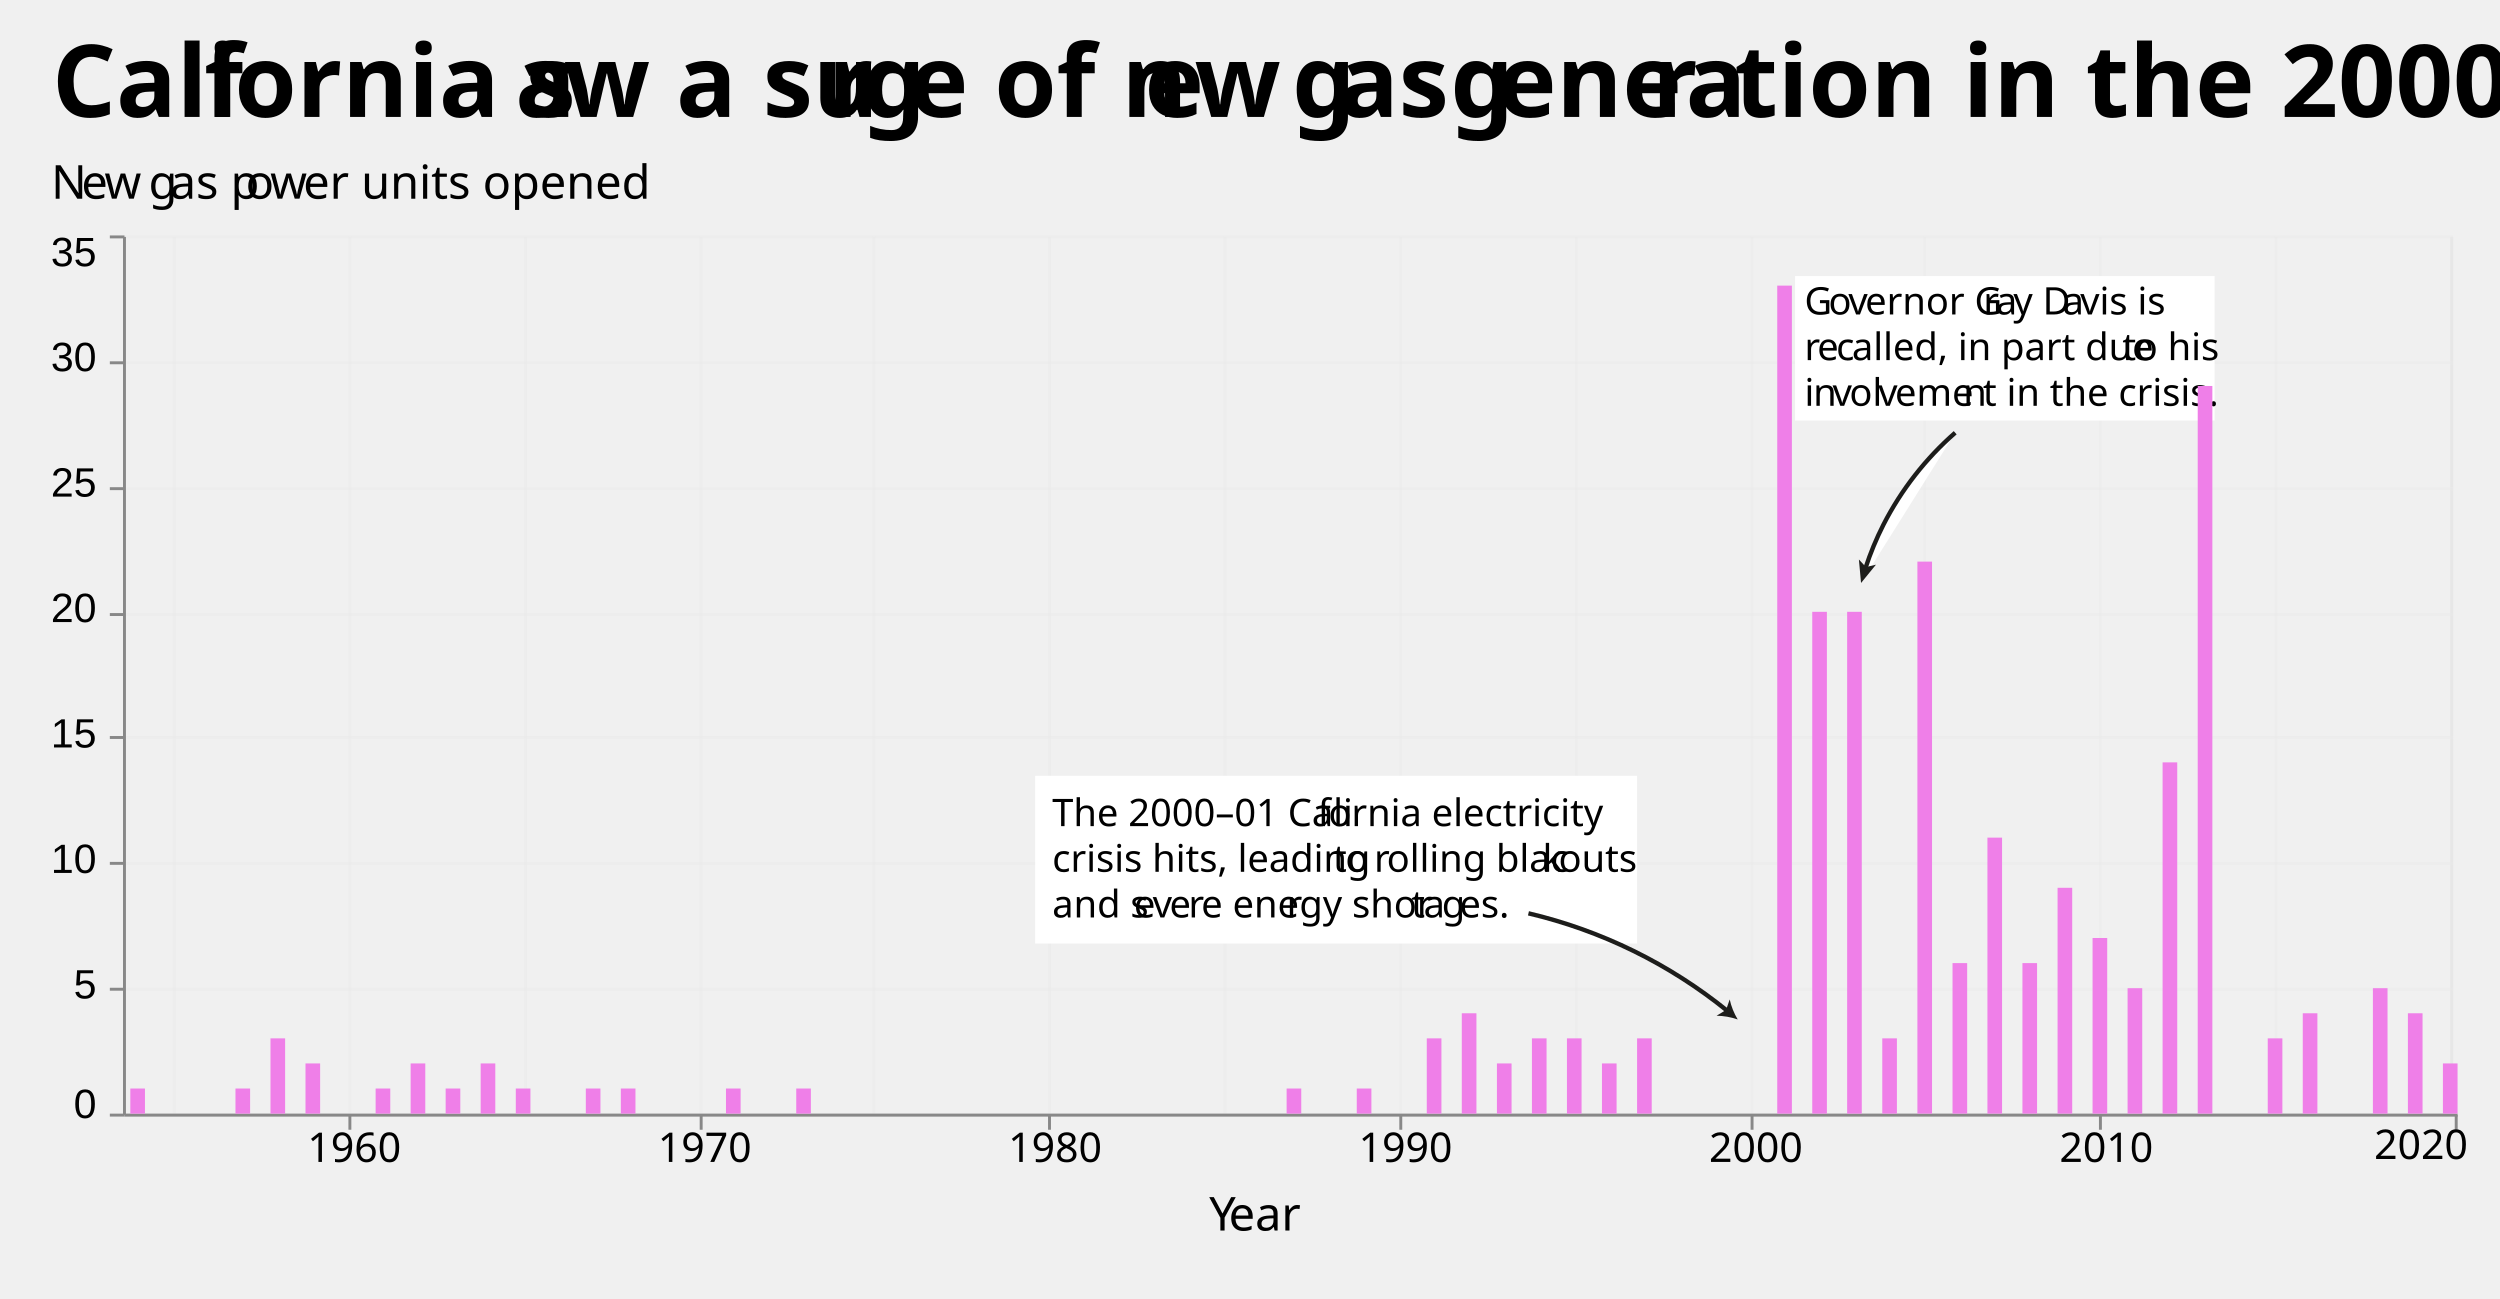
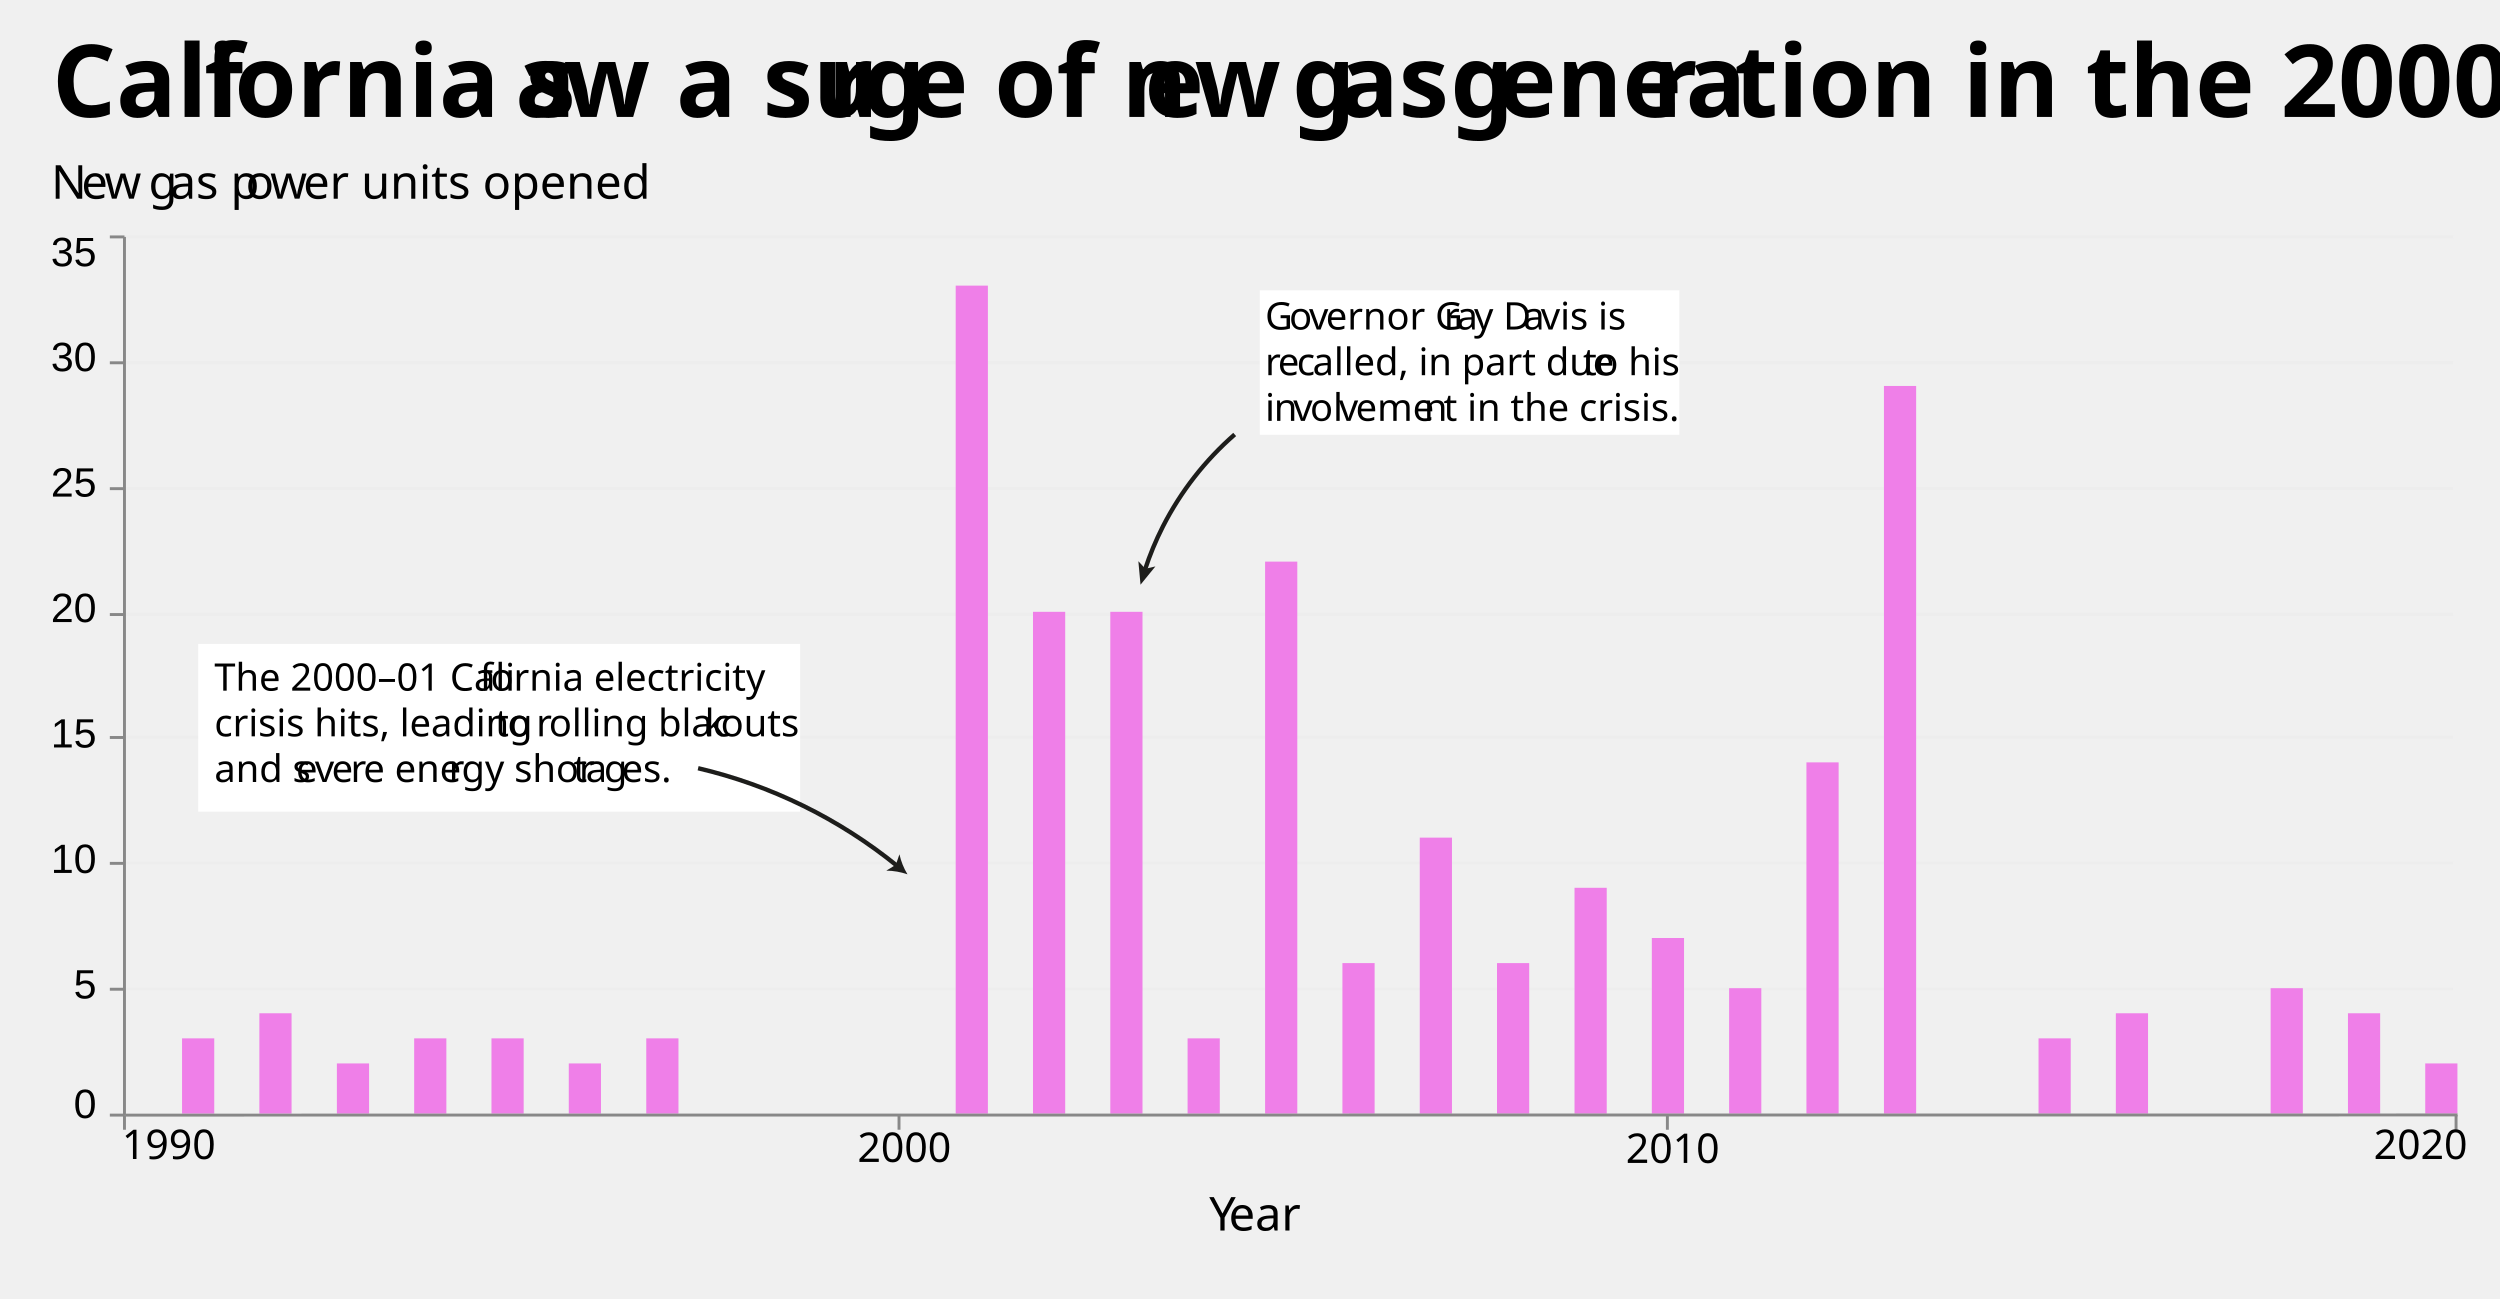
<svg xmlns="http://www.w3.org/2000/svg" id="Layer_1" data-name="Layer 1" viewBox="0 0 854.02 443.49">
  <defs>
-     <style>.cls-1,.cls-2,.cls-3,.cls-39,.cls-4,.cls-5{fill:none;}.cls-2{stroke:#eaeaea;}.cls-2,.cls-3,.cls-39,.cls-4,.cls-5,.cls-51{stroke-miterlimit:10;}.cls-2,.cls-3{opacity:0.5;}.cls-3,.cls-4{stroke:#ddd;}.cls-5{stroke:#888;}.cls-6,.cls-7,.cls-9{isolation:isolate;}.cls-6,.cls-9{font-size:14px;}.cls-27,.cls-6,.cls-7{font-family:Calibri;}.cls-7{font-size:16px;}.cls-8{letter-spacing:-0.07em;}.cls-9{font-family:ArialMT, Arial;}.cls-10{letter-spacing:0em;}.cls-11{letter-spacing:-0.02em;}.cls-12{letter-spacing:0em;}.cls-13{letter-spacing:-0.01em;}.cls-14{fill:#ef7fe8;}.cls-15{font-size:34.32px;font-family:Calibri-Bold, Calibri;font-weight:700;}.cls-16{letter-spacing:-0.02em;}.cls-17{letter-spacing:-0.01em;}.cls-18{letter-spacing:-0.01em;}.cls-19{letter-spacing:-0.01em;}.cls-20{letter-spacing:0em;}.cls-21{letter-spacing:0em;}.cls-22{letter-spacing:-0.02em;}.cls-23{letter-spacing:-0.01em;}.cls-24{letter-spacing:-0.02em;}.cls-25{letter-spacing:-0.01em;}.cls-26,.cls-51{fill:#fff;}.cls-27{font-size:13px;}.cls-28{letter-spacing:-0.02em;}.cls-29{letter-spacing:-0.01em;}.cls-30{letter-spacing:-0.02em;}.cls-31{letter-spacing:-0.03em;}.cls-32{letter-spacing:0em;}.cls-33{letter-spacing:-0.01em;}.cls-34{letter-spacing:-0.01em;}.cls-35{letter-spacing:-0.01em;}.cls-36{letter-spacing:-0.01em;}.cls-37{letter-spacing:-0.01em;}.cls-38{letter-spacing:0em;}.cls-39,.cls-51{stroke:#1d1d1b;stroke-width:1.5px;}.cls-40{fill:#1d1d1b;}.cls-41{letter-spacing:0em;}.cls-42{letter-spacing:-0.01em;}.cls-43{letter-spacing:-0.02em;}.cls-44{letter-spacing:-0.02em;}.cls-45{letter-spacing:-0.01em;}.cls-46{letter-spacing:-0.01em;}.cls-47{letter-spacing:-0.02em;}.cls-48{letter-spacing:-0.01em;}.cls-49{letter-spacing:0em;}.cls-50{letter-spacing:-0.01em;}</style>
+     <style>.cls-1,.cls-2,.cls-36{fill:none;stroke-miterlimit:10;}.cls-1{stroke:#eaeaea;opacity:0.5;}.cls-2{stroke:#888;}.cls-3,.cls-4,.cls-6{isolation:isolate;}.cls-3,.cls-6{font-size:14px;}.cls-24,.cls-3,.cls-4{font-family:Calibri;}.cls-4{font-size:16px;}.cls-5{letter-spacing:-0.07em;}.cls-6{font-family:ArialMT, Arial;}.cls-7{letter-spacing:0em;}.cls-8{letter-spacing:-0.02em;}.cls-9{letter-spacing:0em;}.cls-10{letter-spacing:-0.01em;}.cls-11{fill:#ef7fe8;}.cls-12{font-size:34.32px;font-family:Calibri-Bold, Calibri;font-weight:700;}.cls-13{letter-spacing:-0.02em;}.cls-14{letter-spacing:-0.01em;}.cls-15{letter-spacing:-0.01em;}.cls-16{letter-spacing:-0.01em;}.cls-17{letter-spacing:0em;}.cls-18{letter-spacing:0em;}.cls-19{letter-spacing:-0.02em;}.cls-20{letter-spacing:-0.01em;}.cls-21{letter-spacing:-0.02em;}.cls-22{letter-spacing:-0.01em;}.cls-23{fill:#fff;}.cls-24{font-size:13px;}.cls-25{letter-spacing:-0.02em;}.cls-26{letter-spacing:-0.01em;}.cls-27{letter-spacing:-0.02em;}.cls-28{letter-spacing:-0.03em;}.cls-29{letter-spacing:0em;}.cls-30{letter-spacing:-0.01em;}.cls-31{letter-spacing:-0.01em;}.cls-32{letter-spacing:-0.01em;}.cls-33{letter-spacing:-0.01em;}.cls-34{letter-spacing:-0.01em;}.cls-35{letter-spacing:0em;}.cls-36{stroke:#1d1d1b;stroke-width:1.5px;}.cls-37{fill:#1d1d1b;}.cls-38{letter-spacing:0em;}.cls-39{letter-spacing:-0.01em;}.cls-40{letter-spacing:-0.02em;}.cls-41{letter-spacing:-0.02em;}.cls-42{letter-spacing:-0.01em;}.cls-43{letter-spacing:-0.01em;}.cls-44{letter-spacing:-0.02em;}.cls-45{letter-spacing:-0.01em;}.cls-46{letter-spacing:0em;}.cls-47{letter-spacing:-0.01em;}</style>
  </defs>
-   <path class="cls-1" d="M42.52,380.93Z" />
-   <line class="cls-2" x1="59.52" y1="80.93" x2="59.52" y2="380.93" />
-   <line class="cls-2" x1="119.52" y1="80.93" x2="119.52" y2="380.93" />
-   <line class="cls-2" x1="179.52" y1="80.93" x2="179.52" y2="380.93" />
-   <line class="cls-2" x1="239.52" y1="80.93" x2="239.52" y2="380.93" />
-   <line class="cls-2" x1="298.52" y1="80.93" x2="298.52" y2="380.93" />
-   <line class="cls-2" x1="358.52" y1="80.93" x2="358.52" y2="380.93" />
-   <line class="cls-2" x1="418.52" y1="80.93" x2="418.52" y2="380.93" />
-   <line class="cls-2" x1="478.52" y1="80.93" x2="478.52" y2="380.93" />
-   <line class="cls-2" x1="538.52" y1="80.93" x2="538.52" y2="380.93" />
-   <line class="cls-2" x1="598.52" y1="80.93" x2="598.52" y2="380.93" />
-   <line class="cls-2" x1="657.52" y1="80.93" x2="657.52" y2="380.93" />
-   <line class="cls-2" x1="717.52" y1="80.93" x2="717.52" y2="380.93" />
-   <line class="cls-2" x1="777.52" y1="80.93" x2="777.52" y2="380.93" />
-   <line class="cls-3" x1="837.52" y1="80.93" x2="837.52" y2="380.93" />
-   <path class="cls-1" d="M42.52,80.93Z" />
-   <line class="cls-4" x1="42.52" y1="380.93" x2="839.52" y2="380.93" />
-   <line class="cls-2" x1="42.52" y1="337.93" x2="837.96" y2="337.93" />
-   <line class="cls-2" x1="42.52" y1="294.93" x2="838.02" y2="294.93" />
-   <line class="cls-2" x1="42.52" y1="251.93" x2="837.99" y2="251.93" />
-   <line class="cls-2" x1="42.52" y1="209.93" x2="837.99" y2="209.93" />
-   <line class="cls-2" x1="42.52" y1="166.93" x2="837.99" y2="166.93" />
-   <line class="cls-2" x1="42.52" y1="123.93" x2="838.02" y2="123.93" />
-   <line class="cls-2" x1="42.52" y1="80.93" x2="838.02" y2="80.93" />
-   <path class="cls-1" d="M42.52,380.93Z" />
-   <line class="cls-5" x1="119.52" y1="380.93" x2="119.52" y2="385.93" />
-   <line class="cls-5" x1="239.52" y1="380.93" x2="239.52" y2="385.93" />
-   <line class="cls-5" x1="358.52" y1="380.93" x2="358.52" y2="385.93" />
-   <line class="cls-5" x1="478.52" y1="380.93" x2="478.52" y2="385.93" />
-   <line class="cls-5" x1="598.52" y1="380.93" x2="598.52" y2="385.93" />
-   <line class="cls-5" x1="717.52" y1="380.93" x2="717.52" y2="385.93" />
-   <line class="cls-5" x1="839.06" y1="380.93" x2="839.06" y2="385.93" />
-   <text class="cls-6" transform="translate(105.01 396.93)">1960</text>
-   <text class="cls-6" transform="translate(224.72 396.93)">1970</text>
-   <text class="cls-6" transform="translate(344.41 396.93)">1980</text>
-   <text class="cls-6" transform="translate(464.12 396.93)">1990</text>
-   <text class="cls-6" transform="translate(583.81 396.93)">2000</text>
-   <text class="cls-6" transform="translate(703.52 396.93)">2010</text>
-   <text class="cls-6" transform="translate(811.02 395.93)">2020</text>
-   <line class="cls-5" x1="42.52" y1="380.93" x2="839.52" y2="380.93" />
-   <text class="cls-7" transform="translate(413.08 420.37)">
-     <tspan class="cls-8">Y</tspan>
+   <line class="cls-1" x1="42.52" y1="337.86" x2="837.96" y2="337.86" />
+   <line class="cls-1" x1="42.52" y1="294.86" x2="838.02" y2="294.86" />
+   <line class="cls-1" x1="42.52" y1="251.86" x2="837.99" y2="251.86" />
+   <line class="cls-1" x1="42.52" y1="209.86" x2="837.99" y2="209.86" />
+   <line class="cls-1" x1="42.52" y1="166.86" x2="837.99" y2="166.86" />
+   <line class="cls-1" x1="42.52" y1="123.86" x2="838.02" y2="123.86" />
+   <line class="cls-1" x1="42.52" y1="80.86" x2="838.02" y2="80.86" />
+   <line class="cls-2" x1="42.52" y1="380.93" x2="42.52" y2="385.93" />
+   <line class="cls-2" x1="307.11" y1="380.93" x2="307.11" y2="385.93" />
+   <line class="cls-2" x1="569.59" y1="380.93" x2="569.59" y2="385.93" />
+   <line class="cls-2" x1="839.01" y1="380.93" x2="839.01" y2="385.93" />
+   <text class="cls-3" transform="translate(41.65 395.93)">1990</text>
+   <text class="cls-3" transform="translate(292.91 396.93)">2000</text>
+   <text class="cls-3" transform="translate(555.39 397.26)">2010</text>
+   <text class="cls-3" transform="translate(810.87 395.93)">2020</text>
+   <text class="cls-4" transform="translate(413.08 420.37)">
+     <tspan class="cls-5">Y</tspan>
    <tspan x="6.65" y="0">ear</tspan>
  </text>
-   <path class="cls-1" d="M42.52,80.93Z" />
-   <line class="cls-5" x1="42.52" y1="380.93" x2="37.52" y2="380.93" />
-   <line class="cls-5" x1="42.52" y1="337.93" x2="37.52" y2="337.93" />
-   <line class="cls-5" x1="42.52" y1="294.93" x2="37.52" y2="294.93" />
-   <line class="cls-5" x1="42.52" y1="251.93" x2="37.52" y2="251.93" />
-   <line class="cls-5" x1="42.52" y1="209.93" x2="37.52" y2="209.93" />
-   <line class="cls-5" x1="42.52" y1="166.93" x2="37.52" y2="166.93" />
-   <line class="cls-5" x1="42.52" y1="123.93" x2="37.52" y2="123.93" />
-   <line class="cls-5" x1="42.52" y1="80.93" x2="37.52" y2="80.93" />
-   <text class="cls-9" transform="translate(25.17 381.93)">0</text>
-   <text class="cls-9" transform="translate(25.17 341.07)">5</text>
-   <text class="cls-9" transform="translate(17.39 298.21)">10</text>
-   <text class="cls-9" transform="translate(17.39 255.35)">15</text>
-   <text class="cls-9" transform="translate(17.39 212.5)">20</text>
-   <text class="cls-9" transform="translate(17.39 169.64)">25</text>
-   <text class="cls-9" transform="translate(17.39 126.78)">30</text>
-   <text class="cls-9" transform="translate(17.39 90.93)">35</text>
-   <line class="cls-5" x1="42.52" y1="380.93" x2="42.52" y2="80.93" />
-   <text class="cls-7" transform="translate(17.48 67.88)">N<tspan class="cls-10" x="10.33" y="0">e</tspan>
+   <line class="cls-2" x1="42.52" y1="380.93" x2="37.52" y2="380.93" />
+   <line class="cls-2" x1="42.52" y1="337.93" x2="37.52" y2="337.93" />
+   <line class="cls-2" x1="42.52" y1="294.93" x2="37.52" y2="294.93" />
+   <line class="cls-2" x1="42.52" y1="251.93" x2="37.52" y2="251.93" />
+   <line class="cls-2" x1="42.52" y1="209.93" x2="37.52" y2="209.93" />
+   <line class="cls-2" x1="42.52" y1="166.93" x2="37.52" y2="166.93" />
+   <line class="cls-2" x1="42.52" y1="123.93" x2="37.52" y2="123.93" />
+   <line class="cls-2" x1="42.52" y1="80.93" x2="37.52" y2="80.93" />
+   <text class="cls-6" transform="translate(25.17 381.93)">0</text>
+   <text class="cls-6" transform="translate(25.17 341.07)">5</text>
+   <text class="cls-6" transform="translate(17.39 298.21)">10</text>
+   <text class="cls-6" transform="translate(17.39 255.35)">15</text>
+   <text class="cls-6" transform="translate(17.39 212.5)">20</text>
+   <text class="cls-6" transform="translate(17.39 169.64)">25</text>
+   <text class="cls-6" transform="translate(17.39 126.78)">30</text>
+   <text class="cls-6" transform="translate(17.39 90.93)">35</text>
+   <line class="cls-2" x1="42.52" y1="380.93" x2="42.52" y2="80.93" />
+   <text class="cls-4" transform="translate(17.48 67.88)">N<tspan class="cls-7" x="10.33" y="0">e</tspan>
    <tspan x="18.21" y="0">w </tspan>
-     <tspan class="cls-11" x="33.27" y="0">g</tspan>
+     <tspan class="cls-8" x="33.27" y="0">g</tspan>
    <tspan x="40.5" y="0">as p</tspan>
-     <tspan class="cls-12" x="66.45" y="0">o</tspan>
-     <tspan class="cls-13" x="74.82" y="0">w</tspan>
+     <tspan class="cls-9" x="66.45" y="0">o</tspan>
+     <tspan class="cls-10" x="74.82" y="0">w</tspan>
    <tspan x="86.12" y="0">er units opened</tspan>
  </text>
-   <path class="cls-14" d="M834.52,363.28h5v17.15h-5Z" />
-   <path class="cls-14" d="M822.56,346.14h5v34.29h-5Z" />
-   <path class="cls-14" d="M810.6,337.57h5v42.86h-5Z" />
-   <path class="cls-14" d="M786.64,346.14h5v34.29h-5Z" />
-   <path class="cls-14" d="M774.68,354.71h5v25.72h-5Z" />
-   <path class="cls-14" d="M738.76,260.43h5v120h-5Z" />
-   <path class="cls-14" d="M726.8,337.57h5v42.86h-5Z" />
-   <path class="cls-14" d="M714.84,320.43h5v60h-5Z" />
-   <path class="cls-14" d="M702.88,303.28h5v77.15h-5Z" />
-   <path class="cls-14" d="M690.88,329h5v51.43h-5Z" />
-   <path class="cls-14" d="M678.92,286.14h5v94.29h-5Z" />
-   <path class="cls-14" d="M667,329h5v51.43h-5Z" />
-   <path class="cls-14" d="M655,191.85h5V380.43h-5Z" />
-   <path class="cls-14" d="M643,354.71h5v25.72h-5Z" />
-   <path class="cls-14" d="M631,209h5V380.43h-5Z" />
-   <path class="cls-14" d="M619.08,209h5V380.43h-5Z" />
-   <path class="cls-14" d="M607.12,97.57h5V380.43h-5Z" />
-   <path class="cls-14" d="M559.24,354.71h5v25.72h-5Z" />
-   <path class="cls-14" d="M547.24,363.28h5v17.15h-5Z" />
-   <path class="cls-14" d="M535.28,354.71h5v25.72h-5Z" />
-   <path class="cls-14" d="M523.32,354.71h5v25.72h-5Z" />
-   <path class="cls-14" d="M511.36,363.28h5v17.15h-5Z" />
-   <path class="cls-14" d="M499.36,346.14h5v34.29h-5Z" />
-   <path class="cls-14" d="M487.4,354.71h5v25.72h-5Z" />
-   <path class="cls-14" d="M463.48,371.85h5v8.58h-5Z" />
-   <path class="cls-14" d="M439.52,371.85h5v8.58h-5Z" />
-   <path class="cls-14" d="M272,371.85h5v8.58h-5Z" />
-   <path class="cls-14" d="M248,371.85h5v8.58h-5Z" />
-   <path class="cls-14" d="M212.08,371.85h5v8.58h-5Z" />
-   <path class="cls-14" d="M200.12,371.85h5v8.58h-5Z" />
-   <path class="cls-14" d="M176.2,371.85h5v8.58h-5Z" />
-   <path class="cls-14" d="M164.2,363.28h5v17.15h-5Z" />
-   <path class="cls-14" d="M152.24,371.85h5v8.58h-5Z" />
-   <path class="cls-14" d="M140.28,363.28h5v17.15h-5Z" />
-   <path class="cls-14" d="M128.32,371.85h5v8.58h-5Z" />
-   <path class="cls-14" d="M104.36,363.28h5v17.15h-5Z" />
-   <path class="cls-14" d="M92.4,354.71h5v25.72h-5Z" />
-   <path class="cls-14" d="M80.44,371.85h5v8.58h-5Z" />
-   <path class="cls-14" d="M44.52,371.85h5v8.58h-5Z" />
-   <text class="cls-15" transform="translate(17.79 39.94)">Cali<tspan class="cls-16" x="51.96" y="0">f</tspan>
+   <path class="cls-11" d="M828.48,363.28h11v17.15h-11Z" />
+   <path class="cls-11" d="M802.08,346.14h11v34.29h-11Z" />
+   <path class="cls-11" d="M775.67,337.57h11v42.86h-11Z" />
+   <path class="cls-11" d="M722.79,346.14h11v34.29h-11Z" />
+   <path class="cls-11" d="M696.38,354.71h11v25.72h-11Z" />
+   <path class="cls-11" d="M617.09,260.43h11v120h-11Z" />
+   <path class="cls-11" d="M590.68,337.57h11v42.86h-11Z" />
+   <path class="cls-11" d="M564.28,320.43h11v60h-11Z" />
+   <path class="cls-11" d="M537.87,303.28h11v77.15h-11Z" />
+   <path class="cls-11" d="M511.39,329h11v51.43h-11Z" />
+   <path class="cls-11" d="M485,286.14h11v94.29H485Z" />
+   <path class="cls-11" d="M458.58,329h11v51.43h-11Z" />
+   <path class="cls-11" d="M432.17,191.85h11V380.43h-11Z" />
+   <path class="cls-11" d="M405.69,354.71h11v25.72h-11Z" />
+   <path class="cls-11" d="M379.29,209h11V380.43h-11Z" />
+   <path class="cls-11" d="M352.88,209h11V380.43h-11Z" />
+   <path class="cls-11" d="M326.47,97.57h11V380.43h-11Z" />
+   <path class="cls-11" d="M220.77,354.71h11v25.72h-11Z" />
+   <path class="cls-11" d="M194.3,363.28h11v17.15h-11Z" />
+   <path class="cls-11" d="M167.89,354.71h11v25.72h-11Z" />
+   <path class="cls-11" d="M141.48,354.71h11v25.72h-11Z" />
+   <path class="cls-11" d="M115.08,363.28h11v17.15h-11Z" />
+   <path class="cls-11" d="M88.6,346.14h11v34.29h-11Z" />
+   <path class="cls-11" d="M62.19,354.71h11v25.72h-11Z" />
+   <text class="cls-12" transform="translate(17.79 39.94)">Cali<tspan class="cls-13" x="51.96" y="0">f</tspan>
    <tspan x="62.3" y="0">ornia s</tspan>
-     <tspan class="cls-17" x="158.18" y="0">a</tspan>
+     <tspan class="cls-14" x="158.18" y="0">a</tspan>
    <tspan x="174.85" y="0">w a su</tspan>
-     <tspan class="cls-18" x="264.98" y="0">r</tspan>
-     <tspan class="cls-19" x="276.78" y="0">g</tspan>
-     <tspan class="cls-20" x="292.68" y="0">e of n</tspan>
-     <tspan class="cls-21" x="373.2" y="0">e</tspan>
+     <tspan class="cls-15" x="264.98" y="0">r</tspan>
+     <tspan class="cls-16" x="276.78" y="0">g</tspan>
+     <tspan class="cls-17" x="292.68" y="0">e of n</tspan>
+     <tspan class="cls-18" x="373.2" y="0">e</tspan>
    <tspan x="390.3" y="0">w </tspan>
-     <tspan class="cls-22" x="423.63" y="0">g</tspan>
+     <tspan class="cls-19" x="423.63" y="0">g</tspan>
    <tspan x="439.32" y="0">as </tspan>
-     <tspan class="cls-23" x="477.7" y="0">g</tspan>
+     <tspan class="cls-20" x="477.7" y="0">g</tspan>
    <tspan x="493.61" y="0">ene</tspan>
-     <tspan class="cls-24" x="546.57" y="0">r</tspan>
-     <tspan class="cls-25" x="558.02" y="0">a</tspan>
+     <tspan class="cls-21" x="546.57" y="0">r</tspan>
+     <tspan class="cls-22" x="558.02" y="0">a</tspan>
    <tspan x="574.64" y="0">tion in the 2000s.</tspan>
  </text>
-   <rect class="cls-26" x="353.62" y="265.02" width="205.62" height="57.3" />
-   <text class="cls-27" transform="translate(359.45 282.21)">The 2000–01 Cali<tspan class="cls-28" x="90.64" y="0">f</tspan>
+   <rect class="cls-23" x="67.71" y="219.98" width="205.62" height="57.3" />
+   <text class="cls-24" transform="translate(73.23 235.94)">The 2000–01 Cali<tspan class="cls-25" x="90.64" y="0">f</tspan>
    <tspan x="94.34" y="0">ornia electricity</tspan>
    <tspan x="0" y="15.6">crisis hits, leading </tspan>
-     <tspan class="cls-29" x="95.92" y="15.6">t</tspan>
+     <tspan class="cls-26" x="95.92" y="15.6">t</tspan>
    <tspan x="100.15" y="15.6">o </tspan>
-     <tspan class="cls-30" x="109.94" y="15.6">r</tspan>
+     <tspan class="cls-27" x="109.94" y="15.6">r</tspan>
    <tspan x="114.26" y="15.6">olling blac</tspan>
-     <tspan class="cls-31" x="167.5" y="15.6">k</tspan>
+     <tspan class="cls-28" x="167.5" y="15.6">k</tspan>
    <tspan x="172.97" y="15.6">outs</tspan>
    <tspan x="0" y="31.2">and s</tspan>
-     <tspan class="cls-32" x="27.91" y="31.2">e</tspan>
-     <tspan class="cls-33" x="34.32" y="31.2">v</tspan>
+     <tspan class="cls-29" x="27.91" y="31.2">e</tspan>
+     <tspan class="cls-30" x="34.32" y="31.2">v</tspan>
    <tspan x="40.06" y="31.2">e</tspan>
-     <tspan class="cls-34" x="46.53" y="31.2">r</tspan>
+     <tspan class="cls-31" x="46.53" y="31.2">r</tspan>
    <tspan x="50.89" y="31.2">e ene</tspan>
-     <tspan class="cls-35" x="80.06" y="31.2">r</tspan>
+     <tspan class="cls-32" x="80.06" y="31.2">r</tspan>
    <tspan x="84.42" y="31.2">gy shor</tspan>
-     <tspan class="cls-36" x="122.66" y="31.2">t</tspan>
+     <tspan class="cls-33" x="122.66" y="31.2">t</tspan>
    <tspan x="126.86" y="31.2">a</tspan>
-     <tspan class="cls-37" x="133.08" y="31.2">g</tspan>
-     <tspan class="cls-38" x="139.1" y="31.2">es.</tspan>
+     <tspan class="cls-34" x="133.08" y="31.2">g</tspan>
+     <tspan class="cls-35" x="139.1" y="31.2">es.</tspan>
  </text>
-   <path class="cls-26" d="M540.51,277.28" />
-   <path class="cls-39" d="M522.13,312a169.94,169.94,0,0,1,68,33.36" />
-   <path class="cls-40" d="M593.62,348.26a22.61,22.61,0,0,0-7.23-1.27l3.25-2,1.24-3.58A22.86,22.86,0,0,0,593.62,348.26Z" />
-   <path class="cls-26" d="M756.53,143.66H613.21V94.3H756.53Z" />
-   <text class="cls-27" transform="translate(616.42 107.43)">G<tspan class="cls-41" x="8.2" y="0">o</tspan>
-     <tspan class="cls-42" x="15" y="0">v</tspan>
-     <tspan class="cls-38" x="20.74" y="0">ernor G</tspan>
-     <tspan class="cls-43" x="61.1" y="0">r</tspan>
-     <tspan class="cls-11" x="65.37" y="0">a</tspan>
-     <tspan class="cls-38" x="71.35" y="0">y D</tspan>
-     <tspan class="cls-44" x="88.17" y="0">a</tspan>
+   <path class="cls-36" d="M238.48,262.43a169.42,169.42,0,0,1,68,33.36" />
+   <path class="cls-37" d="M310,298.68a22.5,22.5,0,0,0-7.23-1.26l3.25-2,1.24-3.59A22.65,22.65,0,0,0,310,298.68Z" />
+   <path class="cls-23" d="M573.68,148.54H430.36V99.18H573.68Z" />
+   <text class="cls-24" transform="translate(432.17 112.57)">G<tspan class="cls-38" x="8.2" y="0">o</tspan>
+     <tspan class="cls-39" x="15" y="0">v</tspan>
+     <tspan class="cls-35" x="20.74" y="0">ernor G</tspan>
+     <tspan class="cls-40" x="61.1" y="0">r</tspan>
+     <tspan class="cls-8" x="65.37" y="0">a</tspan>
+     <tspan class="cls-35" x="71.35" y="0">y D</tspan>
+     <tspan class="cls-41" x="88.17" y="0">a</tspan>
    <tspan x="94.19" y="0">vis is</tspan>
-     <tspan class="cls-45" x="0" y="15.6">r</tspan>
+     <tspan class="cls-42" x="0" y="15.6">r</tspan>
    <tspan x="4.36" y="15.6">e</tspan>
-     <tspan class="cls-46" x="10.83" y="15.6">c</tspan>
+     <tspan class="cls-43" x="10.83" y="15.6">c</tspan>
    <tspan x="16.22" y="15.6">alled, in part due </tspan>
-     <tspan class="cls-33" x="108.6" y="15.6">t</tspan>
+     <tspan class="cls-30" x="108.6" y="15.6">t</tspan>
    <tspan x="112.82" y="15.6">o his</tspan>
    <tspan x="0" y="31.2">i</tspan>
-     <tspan class="cls-47" x="2.98" y="31.2">n</tspan>
-     <tspan class="cls-48" x="9.6" y="31.2">v</tspan>
-     <tspan class="cls-49" x="15.35" y="31.2">ol</tspan>
-     <tspan class="cls-33" x="25.19" y="31.2">v</tspan>
-     <tspan class="cls-38" x="30.93" y="31.2">eme</tspan>
-     <tspan class="cls-50" x="54.25" y="31.2">n</tspan>
+     <tspan class="cls-44" x="2.98" y="31.2">n</tspan>
+     <tspan class="cls-45" x="9.6" y="31.2">v</tspan>
+     <tspan class="cls-46" x="15.35" y="31.2">ol</tspan>
+     <tspan class="cls-30" x="25.19" y="31.2">v</tspan>
+     <tspan class="cls-35" x="30.93" y="31.2">eme</tspan>
+     <tspan class="cls-47" x="54.25" y="31.2">n</tspan>
    <tspan x="60.96" y="31.2">t in the crisis.</tspan>
  </text>
-   <path class="cls-14" d="M750.76,131.85h5V380.43h-5Z" />
-   <path class="cls-51" d="M677.87,143.66" />
-   <path class="cls-51" d="M683.23,147.83" />
-   <path class="cls-26" d="M667.91,147.83a105.46,105.46,0,0,0-24.51,31.4,104.22,104.22,0,0,0-7.66,19.92" />
-   <path class="cls-39" d="M667.91,147.83a105.46,105.46,0,0,0-24.51,31.4,103.85,103.85,0,0,0-6.14,14.84" />
-   <polygon class="cls-40" points="635.75 199.15 635.01 191.12 637.41 193.71 640.84 192.9 635.75 199.15" />
-   <rect class="cls-1" width="854.02" height="443.49" />
+   <path class="cls-11" d="M643.57,131.85h11V380.43h-11Z" />
+   <path class="cls-36" d="M421.78,148.42a105.14,105.14,0,0,0-24.51,31.4,104,104,0,0,0-6.15,14.84" />
+   <polygon class="cls-37" points="389.61 199.74 388.87 191.71 391.27 194.3 394.7 193.49 389.61 199.74" />
+   <line class="cls-2" x1="839.52" y1="380.88" x2="42.84" y2="380.93" />
</svg>
